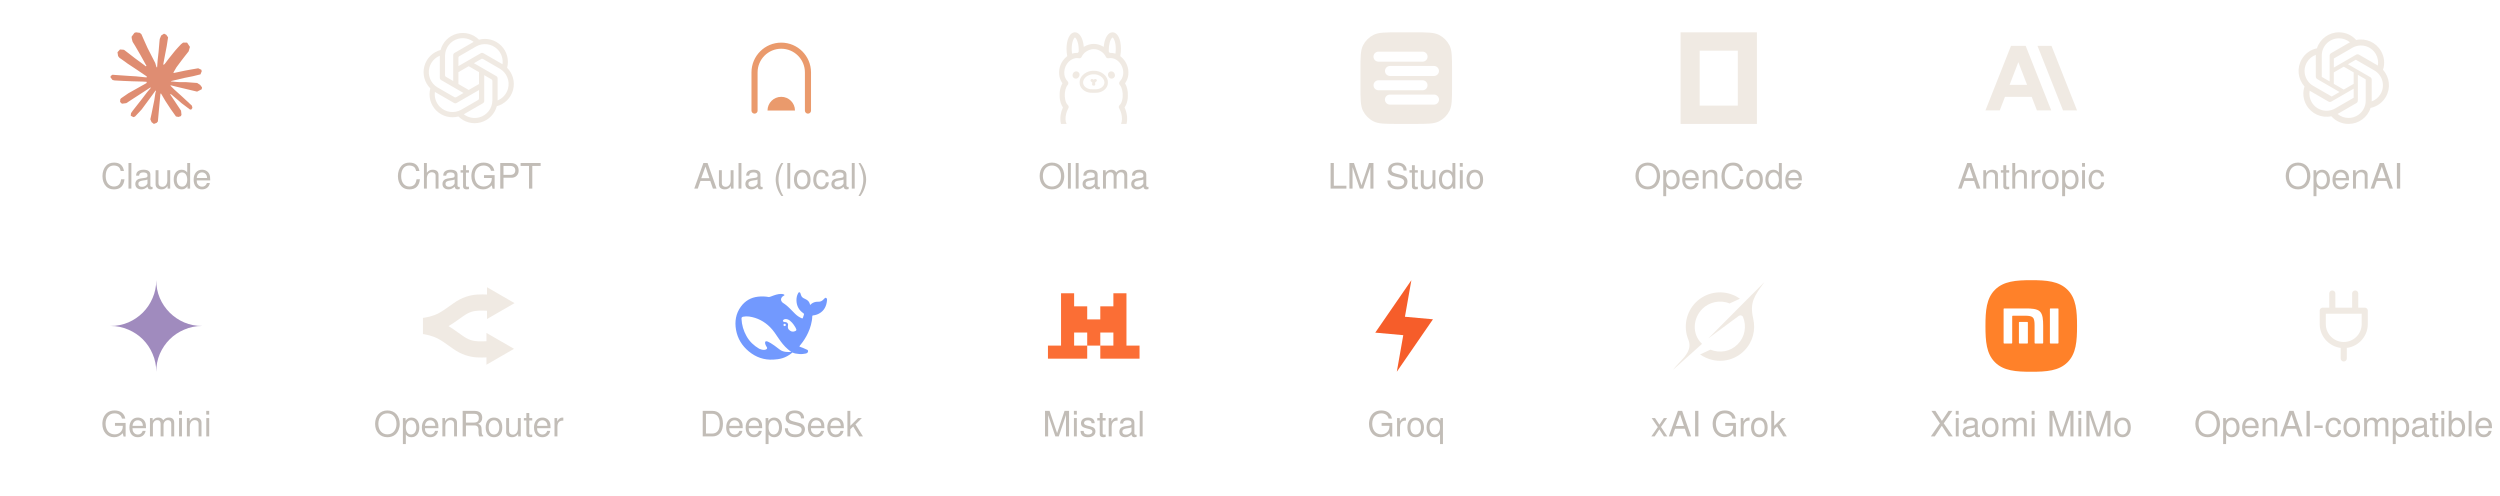
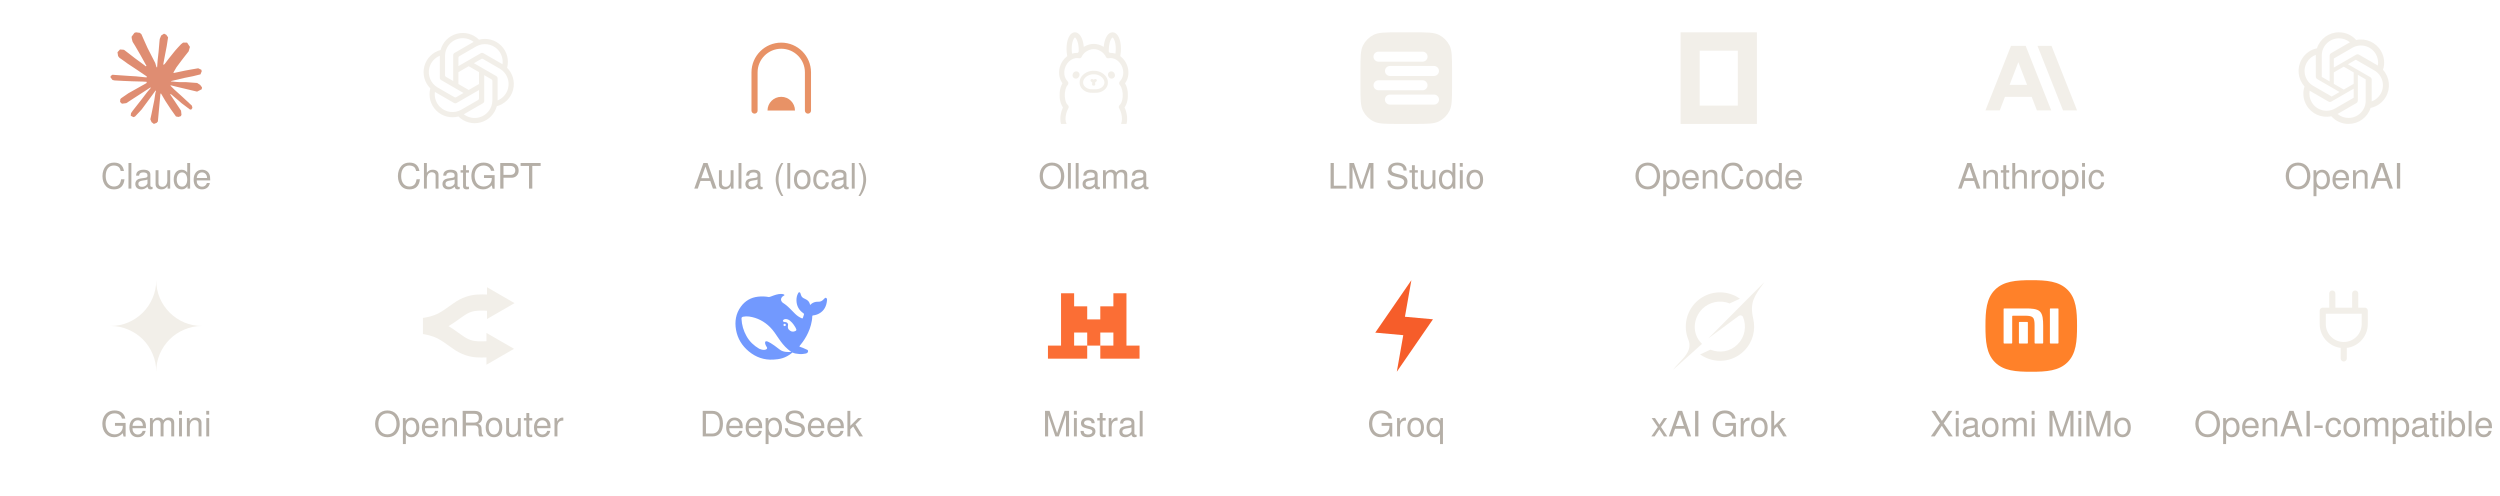
<svg xmlns="http://www.w3.org/2000/svg" width="928" height="184" viewBox="0 0 928 184" role="img" aria-label="Claude, ChatGPT, Aula (local), Ollama, LM Studio, OpenCode, Anthropic, OpenAI, Gemini, OpenRouter, DeepSeek, Mistral, Groq, xAI Grok, Xiaomi MiMo, OpenAI-compatible">
-   <g font-family="-apple-system, BlinkMacSystemFont, 'Segoe UI', Helvetica, Arial, sans-serif" font-size="13" fill="#c2bdb7">
+   <g font-family="-apple-system, BlinkMacSystemFont, 'Segoe UI', Helvetica, Arial, sans-serif" font-size="13" fill="#b5afa7">
    <g>
      <svg x="41" y="12" width="34" height="34" viewBox="0 0 24 24" fill="#df8d72">
        <path d="m4.714 15.956 4.717-2.647.079-.231-.079-.128h-.231l-.789-.049-2.696-.073-2.337-.097-2.265-.121-.571-.121-.534-.704.055-.352.48-.322.686.061 1.518.103 2.277.158 1.651.097 2.447.255h.389l.055-.158-.134-.097-.103-.097L6.973 9.836l-2.55-1.688-1.336-.971-.723-.492-.364-.461-.158-1.008.656-.723.88.061.225.061.892.686 1.906 1.475 2.489 1.834.364.303.146-.103.018-.073-.164-.273-1.354-2.447-1.445-2.489-.643-1.032-.17-.619c-.061-.255-.103-.467-.103-.729L6.287.134 6.7 0l.996.134.419.364.619 1.415 1.002 2.228 1.554 3.03.455.898.243.832.091.255h.158v-.146l.128-1.706.237-2.095.231-2.696.079-.759.376-.911.747-.492.583.279.48.686-.067.443-.285 1.852-.559 2.902-.364 1.943h.212l.243-.243.984-1.305 1.651-2.064.729-.82.85-.905.546-.431h1.032l.759 1.129-.34 1.166-1.062 1.348-.88 1.141-1.263 1.7-.789 1.36.073.109.188-.018 2.853-.607 1.542-.279 1.84-.316.832.389.091.395-.328.807-1.967.486-2.307.461-3.436.814-.043.03.049.061 1.548.146.662.036h1.621l3.018.225.789.522.474.638-.079.486-1.214.619-1.639-.389-3.825-.911-1.311-.328h-.182v.109l1.093 1.069 2.003 1.809 2.507 2.331.128.577-.322.455-.34-.049-2.204-1.657-.85-.747-1.925-1.621h-.128v.17l.443.65 2.344 3.521.121 1.081-.17.352-.607.212-.668-.121-1.372-1.925L14.38 17.959l-1.141-1.943-.14.079-.674 7.255-.316.37-.729.279-.607-.461-.322-.747.322-1.475.389-1.925.316-1.53.285-1.9.17-.631-.012-.043-.14.018-1.433 1.967-2.18 2.945-1.724 1.846-.413.164-.716-.37.067-.662.401-.589 2.386-3.036 1.439-1.882.929-1.087-.006-.158h-.055l-6.338 4.116-1.129.146-.486-.455.061-.747.231-.243 1.906-1.311Z" />
      </svg>
      <text x="58" y="70" text-anchor="middle">Claude</text>
    </g>
    <g>
-       <svg x="157" y="12" width="34" height="34" viewBox="178 178 360 360" fill="#f0eae3">
+       <svg x="157" y="12" width="34" height="34" viewBox="178 178 360 360" fill="#f2efe9">
        <path d="M508.749 317.399C516.777 287.314 508.991 253.884 485.389 230.282C461.788 206.681 428.36 198.895 398.273 206.923C376.231 184.928 343.39 174.956 311.148 183.596C278.906 192.234 255.45 217.292 247.36 247.361C217.291 255.451 192.233 278.91 183.595 311.149C174.957 343.391 184.927 376.232 206.924 398.274C198.896 428.359 206.683 461.789 230.284 485.391C253.885 508.992 287.313 516.779 317.401 508.75C339.442 530.745 372.286 540.717 404.525 532.079C436.767 523.441 460.223 498.384 468.313 468.315C498.383 460.224 523.44 436.766 532.078 404.526C540.716 372.285 530.747 339.443 508.749 317.402V317.399ZM470.899 244.776C486.892 260.77 493.488 282.601 490.687 303.412L415.577 260.046C412.411 258.218 408.509 258.218 405.345 260.046L317.401 310.82V277.526C317.401 275.191 318.652 273.005 320.676 271.837L387.644 233.174C414.178 218.353 448.346 222.223 470.901 244.776H470.899ZM357.837 311.144L398.275 334.491V381.185L357.837 404.532L317.398 381.185V334.491L357.837 311.144ZM264.776 269.693C265.207 239.305 285.644 211.649 316.453 203.393C338.3 197.54 360.505 202.744 377.127 215.573L302.014 258.937C298.848 260.764 296.898 264.144 296.898 267.798V369.346L268.065 352.699C266.043 351.531 264.776 349.353 264.776 347.017V269.691V269.693ZM203.391 316.454C209.244 294.608 224.854 277.978 244.276 269.999V356.73C244.276 360.384 246.226 363.763 249.392 365.591L337.337 416.365L308.503 433.013C306.481 434.181 303.961 434.188 301.939 433.02L234.971 394.357C208.868 378.789 195.138 347.261 203.391 316.454ZM244.775 470.9C228.781 454.906 222.186 433.075 224.986 412.264L300.096 455.63C303.263 457.457 307.164 457.457 310.328 455.63L398.273 404.856V438.149C398.273 440.485 397.022 442.671 394.997 443.839L328.029 482.502C301.495 497.322 267.327 493.452 244.772 470.9H244.775ZM450.897 445.982C450.466 476.371 430.029 504.027 399.22 512.283C377.373 518.136 355.168 512.932 338.547 500.102L413.659 456.738C416.826 454.911 418.775 451.532 418.775 447.877V346.329L447.609 362.977C449.631 364.145 450.897 366.323 450.897 368.659V445.985V445.982ZM512.282 399.221C506.429 421.068 490.819 437.697 471.397 445.676V358.946C471.397 355.292 469.448 351.912 466.281 350.085L378.336 299.311L407.17 282.663C409.192 281.495 411.712 281.487 413.734 282.655L480.702 321.318C506.805 336.887 520.536 368.415 512.282 399.221Z" />
      </svg>
      <text x="174" y="70" text-anchor="middle">ChatGPT</text>
    </g>
    <g>
-       <svg x="273" y="12" width="34" height="34" viewBox="0 0 24 24" fill="none" stroke="#ea9a6c" stroke-width="1.6" stroke-linecap="round" stroke-linejoin="round" color="#ea9a6c">
+       <svg x="273" y="12" width="34" height="34" viewBox="0 0 24 24" fill="none" stroke="#e89266" stroke-width="1.6" stroke-linecap="round" stroke-linejoin="round" color="#e89266">
        <path d="M5 20.5V10.5a7 7 0 0 1 14 0v10" />
        <path d="M8.4 20.5a3.6 3.6 0 0 1 7.2 0z" fill="currentColor" stroke="none" />
      </svg>
      <text x="290" y="70" text-anchor="middle">Aula (local)</text>
    </g>
    <g>
-       <svg x="389" y="12" width="34" height="34" viewBox="0 0 24 24" fill="#f0eae3">
+       <svg x="389" y="12" width="34" height="34" viewBox="0 0 24 24" fill="#f2efe9">
        <path d="M16.361 10.26a.894.894 0 0 0-.558.47l-.072.148.001.207c0 .193.004.217.059.353.076.193.152.312.291.448.24.238.51.3.872.205a.86.86 0 0 0 .517-.436.752.752 0 0 0 .08-.498c-.064-.453-.33-.782-.724-.897a1.06 1.06 0 0 0-.466 0zm-9.203.005c-.305.096-.533.32-.65.639a1.187 1.187 0 0 0-.06.52c.057.309.31.59.598.667.362.095.632.033.872-.205.14-.136.215-.255.291-.448.055-.136.059-.16.059-.353l.001-.207-.072-.148a.894.894 0 0 0-.565-.472 1.02 1.02 0 0 0-.474.007Zm4.184 2c-.131.071-.223.25-.195.383.031.143.157.288.353.407.105.063.112.072.117.136.004.038-.01.146-.029.243-.02.094-.036.194-.036.222.002.074.07.195.143.253.064.052.076.054.255.059.164.005.198.001.264-.03.169-.082.212-.234.15-.525-.052-.243-.042-.28.087-.355.137-.08.281-.219.324-.314a.365.365 0 0 0-.175-.48.394.394 0 0 0-.181-.033c-.126 0-.207.03-.355.124l-.085.053-.053-.032c-.219-.13-.259-.145-.391-.143a.396.396 0 0 0-.193.032zm.39-2.195c-.373.036-.475.05-.654.086-.291.06-.68.195-.951.328-.94.46-1.589 1.226-1.787 2.114-.04.176-.045.234-.045.53 0 .294.005.357.043.524.264 1.16 1.332 2.017 2.714 2.173.3.033 1.596.033 1.896 0 1.11-.125 2.064-.727 2.493-1.571.114-.226.169-.372.22-.602.039-.167.044-.23.044-.523 0-.297-.005-.355-.045-.531-.288-1.29-1.539-2.304-3.072-2.497a6.873 6.873 0 0 0-.855-.031zm.645.937a3.283 3.283 0 0 1 1.44.514c.223.148.537.458.671.662.166.251.26.508.303.82.02.143.01.251-.043.482-.08.345-.332.705-.672.957a3.115 3.115 0 0 1-.689.348c-.382.122-.632.144-1.525.138-.582-.006-.686-.01-.853-.042-.57-.107-1.022-.334-1.35-.68-.264-.28-.385-.535-.45-.946-.03-.192.025-.509.137-.776.136-.326.488-.73.836-.963.403-.269.934-.46 1.422-.512.187-.02.586-.02.773-.002zm-5.503-11a1.653 1.653 0 0 0-.683.298C5.617.74 5.173 1.666 4.985 2.819c-.07.436-.119 1.04-.119 1.503 0 .544.064 1.24.155 1.721.02.107.031.202.023.208a8.12 8.12 0 0 1-.187.152 5.324 5.324 0 0 0-.949 1.02 5.49 5.49 0 0 0-.94 2.339 6.625 6.625 0 0 0-.023 1.357c.091.78.325 1.438.727 2.04l.13.195-.037.064c-.269.452-.498 1.105-.605 1.732-.084.496-.095.629-.095 1.294 0 .67.009.803.088 1.266.095.555.288 1.143.503 1.534.071.128.243.393.264.407.007.003-.014.067-.046.141a7.405 7.405 0 0 0-.548 1.873c-.062.417-.071.552-.071.991 0 .56.031.832.148 1.279L3.42 24h1.478l-.05-.091c-.297-.552-.325-1.575-.068-2.597.117-.472.25-.819.498-1.296l.148-.29v-.177c0-.165-.003-.184-.057-.293a.915.915 0 0 0-.194-.25 1.74 1.74 0 0 1-.385-.543c-.424-.92-.506-2.286-.208-3.451.124-.486.329-.918.544-1.154a.787.787 0 0 0 .223-.531c0-.195-.07-.355-.224-.522a3.136 3.136 0 0 1-.817-1.729c-.14-.96.114-2.005.69-2.834.563-.814 1.353-1.336 2.237-1.475.199-.033.57-.028.776.01.226.04.367.028.512-.041.179-.085.268-.19.374-.431.093-.215.165-.333.36-.576.234-.29.46-.489.822-.729.413-.27.884-.467 1.352-.561.17-.035.25-.04.569-.04.319 0 .398.005.569.04a4.07 4.07 0 0 1 1.914.997c.117.109.398.457.488.602.034.057.095.177.132.267.105.241.195.346.374.43.14.068.286.082.503.045.343-.058.607-.053.943.016 1.144.23 2.14 1.173 2.581 2.437.385 1.108.276 2.267-.296 3.153-.097.15-.193.27-.333.419-.301.322-.301.722-.001 1.053.493.539.801 1.866.708 3.036-.062.772-.26 1.463-.533 1.854a2.096 2.096 0 0 1-.224.258.916.916 0 0 0-.194.25c-.054.109-.057.128-.057.293v.178l.148.29c.248.476.38.823.498 1.295.253 1.008.231 2.01-.059 2.581a.845.845 0 0 0-.044.098c0 .006.329.009.732.009h.73l.02-.074.036-.134c.019-.076.057-.3.088-.516.029-.217.029-1.016 0-1.258-.11-.875-.295-1.57-.597-2.226-.032-.074-.053-.138-.046-.141.008-.005.057-.074.108-.152.376-.569.607-1.284.724-2.228.031-.26.031-1.378 0-1.628-.083-.645-.182-1.082-.348-1.525a6.083 6.083 0 0 0-.329-.7l-.038-.064.131-.194c.402-.604.636-1.262.727-2.04a6.625 6.625 0 0 0-.024-1.358 5.512 5.512 0 0 0-.939-2.339 5.325 5.325 0 0 0-.95-1.02 8.097 8.097 0 0 1-.186-.152.692.692 0 0 1 .023-.208c.208-1.087.201-2.443-.017-3.503-.19-.924-.535-1.658-.98-2.082-.354-.338-.716-.482-1.15-.455-.996.059-1.8 1.205-2.116 3.01a6.805 6.805 0 0 0-.097.726c0 .036-.007.066-.015.066a.96.96 0 0 1-.149-.078A4.857 4.857 0 0 0 12 3.03c-.832 0-1.687.243-2.456.698a.958.958 0 0 1-.148.078c-.008 0-.015-.03-.015-.066a6.71 6.71 0 0 0-.097-.725C8.997 1.392 8.337.319 7.46.048a2.096 2.096 0 0 0-.585-.041Zm.293 1.402c.248.197.523.759.682 1.388.03.113.06.244.069.292.007.047.026.152.041.233.067.365.098.76.102 1.24l.002.475-.12.175-.118.178h-.278c-.324 0-.646.041-.954.124l-.238.06c-.033.007-.038-.003-.057-.144a8.438 8.438 0 0 1 .016-2.323c.124-.788.413-1.501.696-1.711.067-.05.079-.049.157.013zm9.825-.012c.17.126.358.46.498.888.28.854.36 2.028.212 3.145-.019.14-.024.151-.057.144l-.238-.06a3.693 3.693 0 0 0-.954-.124h-.278l-.119-.178-.119-.175.002-.474c.004-.669.066-1.19.214-1.772.157-.623.434-1.185.68-1.382.078-.062.09-.063.159-.012z" />
      </svg>
      <text x="406" y="70" text-anchor="middle">Ollama</text>
    </g>
    <g>
-       <svg x="505" y="12" width="34" height="34" viewBox="0 0 24 24" fill="#f0eae3">
+       <svg x="505" y="12" width="34" height="34" viewBox="0 0 24 24" fill="#f2efe9">
        <path d="M14.025 0c3.492 0 5.237 0 6.571.68a6.24 6.24 0 0 1 2.725 2.724C24 4.738 24 6.484 24 9.975v4.05c0 3.492 0 5.237-.68 6.571a6.24 6.24 0 0 1-2.724 2.725c-1.334.679-3.08.679-6.571.679h-4.05c-3.492 0-5.237 0-6.571-.68A6.24 6.24 0 0 1 .68 20.597C0 19.262 0 17.516 0 14.025v-4.05c0-3.492 0-5.237.68-6.571A6.23 6.23 0 0 1 3.404.68C4.738 0 6.484 0 9.975 0zM7.688 16.313a1.313 1.313 0 0 0 0 2.625h11.625a1.313 1.313 0 0 0 0-2.625zm-3-3.75a1.313 1.313 0 0 0 0 2.624h11.625a1.313 1.313 0 0 0 0-2.624zm3-3.75a1.313 1.313 0 0 0 0 2.624h11.625a1.313 1.313 0 0 0 0-2.624zm-3-3.75a1.313 1.313 0 0 0 0 2.625h11.625a1.313 1.313 0 0 0 0-2.625z" />
      </svg>
      <text x="522" y="70" text-anchor="middle">LM Studio</text>
    </g>
    <g>
-       <svg x="621" y="12" width="34" height="34" viewBox="0 0 24 24" fill="#f0eae3">
+       <svg x="621" y="12" width="34" height="34" viewBox="0 0 24 24" fill="#f2efe9">
        <path d="M22 24H2V0h20zM17 4.8H7v14.4h10z" />
      </svg>
      <text x="638" y="70" text-anchor="middle">OpenCode</text>
    </g>
    <g>
-       <svg x="737" y="12" width="34" height="34" viewBox="0 0 24 24" fill="#f0eae3">
+       <svg x="737" y="12" width="34" height="34" viewBox="0 0 24 24" fill="#f2efe9">
        <path d="M17.304 3.541h-3.672l6.696 16.918H24Zm-10.608 0L0 20.459h3.744l1.369-3.553h7.005l1.369 3.553h3.744L10.536 3.541Zm-.371 10.223 2.291-5.946 2.291 5.946Z" />
      </svg>
      <text x="754" y="70" text-anchor="middle">Anthropic</text>
    </g>
    <g>
-       <svg x="853" y="12" width="34" height="34" viewBox="0 0 320 320" fill="#f0eae3">
+       <svg x="853" y="12" width="34" height="34" viewBox="0 0 320 320" fill="#f2efe9">
        <path d="m297.06 130.97c7.26-21.79 4.76-45.66-6.85-65.48-17.46-30.4-52.56-46.04-86.84-38.68-15.25-17.18-37.16-26.95-60.13-26.81-35.04-.08-66.13 22.48-76.91 55.82-22.51 4.61-41.94 18.7-53.31 38.67-17.59 30.32-13.58 68.54 9.92 94.54-7.26 21.79-4.76 45.66 6.85 65.48 17.46 30.4 52.56 46.04 86.84 38.68 15.24 17.18 37.16 26.95 60.13 26.8 35.06.09 66.16-22.49 76.94-55.86 22.51-4.61 41.94-18.7 53.31-38.67 17.57-30.32 13.55-68.51-9.94-94.51zm-120.28 168.11c-14.03.02-27.62-4.89-38.39-13.88.49-.26 1.34-.73 1.89-1.07l63.72-36.8c3.26-1.85 5.26-5.32 5.24-9.07v-89.83l26.93 15.55c.29.14.48.42.52.74v74.39c-.04 33.08-26.83 59.9-59.91 59.97zm-128.84-55.03c-7.03-12.14-9.56-26.37-7.15-40.18.47.28 1.3.79 1.89 1.13l63.72 36.8c3.23 1.89 7.23 1.89 10.47 0l77.79-44.92v31.1c.02.32-.13.63-.38.83l-64.41 37.19c-28.69 16.52-65.33 6.7-81.92-21.95zm-16.77-139.09c7-12.16 18.05-21.46 31.21-26.29 0 .55-.03 1.52-.03 2.2v73.61c-.02 3.74 1.98 7.21 5.23 9.06l77.79 44.91-26.93 15.55c-.27.18-.61.21-.91.08l-64.42-37.22c-28.63-16.58-38.45-53.21-21.95-81.89zm221.26 51.49-77.79-44.92 26.93-15.54c.27-.18.61-.21.91-.08l64.42 37.19c28.68 16.57 38.51 53.26 21.94 81.94-7.01 12.14-18.05 21.44-31.2 26.28v-75.81c.03-3.74-1.96-7.2-5.2-9.06zm26.8-40.34c-.47-.29-1.3-.79-1.89-1.13l-63.72-36.8c-3.23-1.89-7.23-1.89-10.47 0l-77.79 44.92v-31.1c-.02-.32.13-.63.38-.83l64.41-37.16c28.69-16.55 65.37-6.7 81.91 22 6.99 12.12 9.52 26.31 7.15 40.1zm-168.51 55.43-26.94-15.55c-.29-.14-.48-.42-.52-.74v-74.39c.02-33.12 26.89-59.96 60.01-59.94 14.01 0 27.57 4.92 38.34 13.88-.49.26-1.33.73-1.89 1.07l-63.72 36.8c-3.26 1.85-5.26 5.31-5.24 9.06l-.04 89.79zm14.63-31.54 34.65-20.01 34.65 20v40.01l-34.65 20-34.65-20z" />
      </svg>
      <text x="870" y="70" text-anchor="middle">OpenAI</text>
    </g>
    <g>
-       <svg x="41" y="104" width="34" height="34" viewBox="0 0 24 24" fill="#a08bbe">
+       <svg x="41" y="104" width="34" height="34" viewBox="0 0 24 24" fill="#f2efe9">
        <path d="M11.04 19.32Q12 21.51 12 24q0-2.49.93-4.68.96-2.19 2.58-3.81t3.81-2.55Q21.51 12 24 12q-2.49 0-4.68-.93a12.3 12.3 0 0 1-3.81-2.58 12.3 12.3 0 0 1-2.58-3.81Q12 2.49 12 0q0 2.49-.96 4.68-.93 2.19-2.55 3.81a12.3 12.3 0 0 1-3.81 2.58Q2.49 12 0 12q2.49 0 4.68.96 2.19.93 3.81 2.55t2.55 3.81" />
      </svg>
      <text x="58" y="162" text-anchor="middle">Gemini</text>
    </g>
    <g>
-       <svg x="157" y="104" width="34" height="34" viewBox="0 0 24 24" fill="#f0eae3">
+       <svg x="157" y="104" width="34" height="34" viewBox="0 0 24 24" fill="#f2efe9">
        <path d="M16.778 1.844v1.919q-.569-.026-1.138-.032-.708-.008-1.415.037c-1.93.126-4.023.728-6.149 2.237-2.911 2.066-2.731 1.95-4.14 2.75-.396.223-1.342.574-2.185.798-.841.225-1.753.333-1.751.333v4.229s.768.108 1.61.333c.842.224 1.789.575 2.185.799 1.41.798 1.228.683 4.14 2.75 2.126 1.509 4.22 2.11 6.148 2.236.88.058 1.716.041 2.555.005v1.918l7.222-4.168-7.222-4.17v2.176c-.86.038-1.611.065-2.278.021-1.364-.09-2.417-.357-3.979-1.465-2.244-1.593-2.866-2.027-3.68-2.508.889-.518 1.449-.906 3.822-2.59 1.56-1.109 2.614-1.377 3.978-1.466.667-.044 1.418-.017 2.278.02v2.176L24 6.014Z" />
      </svg>
      <text x="174" y="162" text-anchor="middle">OpenRouter</text>
    </g>
    <g>
      <svg x="273" y="104" width="34" height="34" viewBox="0 0 24 24" fill="#7299fe">
        <path d="M23.748 4.651c-.254-.124-.364.113-.512.233-.051.04-.094.09-.137.137-.372.397-.806.657-1.373.626-.829-.046-1.537.214-2.163.848-.133-.782-.575-1.248-1.247-1.548-.352-.155-.708-.311-.955-.65-.172-.24-.219-.509-.305-.774-.055-.16-.11-.323-.293-.35-.2-.031-.278.136-.356.276-.313.572-.434 1.202-.422 1.84.027 1.436.633 2.58 1.838 3.393.137.094.172.187.129.323-.082.28-.18.553-.266.833-.055.179-.137.218-.328.14a5.5 5.5 0 0 1-1.737-1.179c-.857-.828-1.631-1.743-2.597-2.46a12 12 0 0 0-.689-.47c-.985-.957.13-1.743.387-1.836.27-.098.094-.433-.778-.428-.872.003-1.67.295-2.687.685a3 3 0 0 1-.465.136 9.6 9.6 0 0 0-2.883-.101c-1.885.21-3.39 1.1-4.497 2.622C.082 8.776-.231 10.854.152 13.02c.403 2.284 1.568 4.175 3.36 5.653 1.857 1.533 3.997 2.284 6.438 2.14 1.482-.085 3.132-.284 4.994-1.86.47.234.962.328 1.78.398.629.058 1.235-.031 1.705-.129.735-.155.684-.836.418-.961-2.155-1.004-1.682-.595-2.112-.926 1.095-1.295 2.768-3.598 3.284-6.733.05-.346.115-.834.108-1.114-.004-.171.035-.238.23-.257a4.2 4.2 0 0 0 1.545-.475c1.397-.763 1.96-2.016 2.093-3.517.02-.23-.004-.467-.247-.588M11.58 18.168c-2.088-1.642-3.101-2.183-3.52-2.16-.39.024-.32.472-.234.763.09.288.207.487.371.74.114.167.192.416-.113.603-.673.416-1.842-.14-1.897-.168-1.361-.801-2.5-1.86-3.301-3.306-.775-1.393-1.225-2.888-1.299-4.482-.02-.385.094-.522.477-.592a4.7 4.7 0 0 1 1.53-.038c2.131.311 3.946 1.264 5.467 2.774.868.86 1.525 1.887 2.202 2.89.72 1.066 1.494 2.082 2.48 2.915.348.291.626.513.892.677-.802.09-2.14.109-3.055-.615zm1.001-6.44a.306.306 0 0 1 .415-.287.3.3 0 0 1 .113.074.3.3 0 0 1 .086.214c0 .17-.136.307-.308.307a.303.303 0 0 1-.306-.307m3.11 1.596c-.2.081-.4.151-.591.16a1.25 1.25 0 0 1-.798-.254c-.274-.23-.47-.358-.551-.758a1.7 1.7 0 0 1 .015-.588c.07-.327-.007-.537-.238-.727-.188-.156-.426-.199-.689-.199a.6.6 0 0 1-.254-.078.253.253 0 0 1-.114-.358 1 1 0 0 1 .192-.21c.356-.202.767-.136 1.146.016.352.144.618.408 1.001.782.392.451.462.576.685.915.176.264.336.536.446.848.066.194-.02.353-.25.45" />
      </svg>
      <text x="290" y="162" text-anchor="middle">DeepSeek</text>
    </g>
    <g>
      <svg x="389" y="104" width="34" height="34" viewBox="0 0 24 24" fill="#fb6e35">
        <path d="M17.143 3.429v3.428h-3.429v3.429h-3.428V6.857H6.857V3.43H3.43v13.714H0v3.428h10.286v-3.428H6.857v-3.429h3.429v3.429h3.429v-3.429h3.428v3.429h-3.428v3.428H24v-3.428h-3.43V3.429z" />
      </svg>
      <text x="406" y="162" text-anchor="middle">Mistral</text>
    </g>
    <g>
      <svg x="505" y="104" width="34" height="34" viewBox="5.1 4.4 24 24" fill="#f65d2a">
        <path d="m18.445 4.406-9.468 13.74 7.341.665-1.69 9.578 9.469-13.74-7.342-.664 1.69-9.579Z" />
      </svg>
      <text x="522" y="162" text-anchor="middle">Groq</text>
    </g>
    <g>
-       <svg x="621" y="104" width="34" height="34" viewBox="0.35 -0.2 33.4 33.4" fill="#f0eae3">
+       <svg x="621" y="104" width="34" height="34" viewBox="0.35 -0.2 33.4 33.4" fill="#f2efe9">
        <path d="M13.237 21.041L24.319 12.851C24.862 12.449 25.638 12.606 25.897 13.229C27.26 16.518 26.651 20.471 23.94 23.185C21.23 25.899 17.458 26.494 14.011 25.139L10.245 26.884C15.646 30.581 22.205 29.666 26.304 25.56C29.555 22.305 30.562 17.868 29.62 13.867L29.629 13.876C28.264 7.998 29.965 5.649 33.449 0.845C33.531 0.731 33.614 0.617 33.696 0.5L29.111 5.091V5.076L13.234 21.044" />
        <path d="M10.95 23.031C7.073 19.323 7.742 13.585 11.05 10.276C13.496 7.827 17.504 6.828 21.002 8.297L24.759 6.56C24.083 6.07 23.215 5.543 22.22 5.173C17.72 3.319 12.333 4.242 8.675 7.901C5.156 11.424 4.05 16.84 5.95 21.462C7.369 24.916 5.043 27.36 2.699 29.826C1.868 30.7 1.035 31.575 0.364 32.5L10.947 23.034" />
      </svg>
      <text x="638" y="162" text-anchor="middle">xAI Grok</text>
    </g>
    <g>
      <svg x="737" y="104" width="34" height="34" viewBox="0 0 24 24" fill="#ff8129">
        <path d="M12 0C8.016 0 4.756.255 2.493 2.516.23 4.776 0 8.033 0 12.012c0 3.98.23 7.235 2.494 9.497C4.757 23.77 8.017 24 12 24c3.983 0 7.243-.23 9.506-2.491C23.77 19.247 24 15.99 24 12.012c0-3.984-.233-7.243-2.502-9.504C19.234.252 15.978 0 12 0zM4.906 7.405h5.624c1.47 0 3.007.068 3.764.827.746.746.827 2.233.83 3.676v4.54a.15.15 0 0 1-.152.147h-1.947a.15.15 0 0 1-.152-.148V11.83c-.002-.806-.048-1.634-.464-2.051-.358-.36-1.026-.441-1.72-.458H7.158a.15.15 0 0 0-.151.147v6.98a.15.15 0 0 1-.152.148H4.906a.15.15 0 0 1-.15-.148V7.554a.15.15 0 0 1 .15-.149zm12.131 0h1.949a.15.15 0 0 1 .15.15v8.892a.15.15 0 0 1-.15.148h-1.949a.15.15 0 0 1-.151-.148V7.554a.15.15 0 0 1 .151-.149zM8.92 10.948h2.046c.083 0 .15.066.15.147v5.352a.15.15 0 0 1-.15.148H8.92a.15.15 0 0 1-.152-.148v-5.352a.15.15 0 0 1 .152-.147Z" />
      </svg>
      <text x="754" y="162" text-anchor="middle">Xiaomi MiMo</text>
    </g>
    <g>
-       <svg x="853" y="104" width="34" height="34" viewBox="0 0 24 24" fill="none" stroke="#f0eae3" stroke-width="1.6" stroke-linecap="round" stroke-linejoin="round" color="#f0eae3">
+       <svg x="853" y="104" width="34" height="34" viewBox="0 0 24 24" fill="none" stroke="#f2efe9" stroke-width="1.6" stroke-linecap="round" stroke-linejoin="round" color="#f2efe9">
        <path d="M9 3.5V8M15 3.5V8M6.5 8h11v3.5a5.5 5.5 0 0 1-11 0zM12 17v3.5" />
      </svg>
      <text x="870" y="162" text-anchor="middle">OpenAI-compatible</text>
    </g>
  </g>
</svg>
